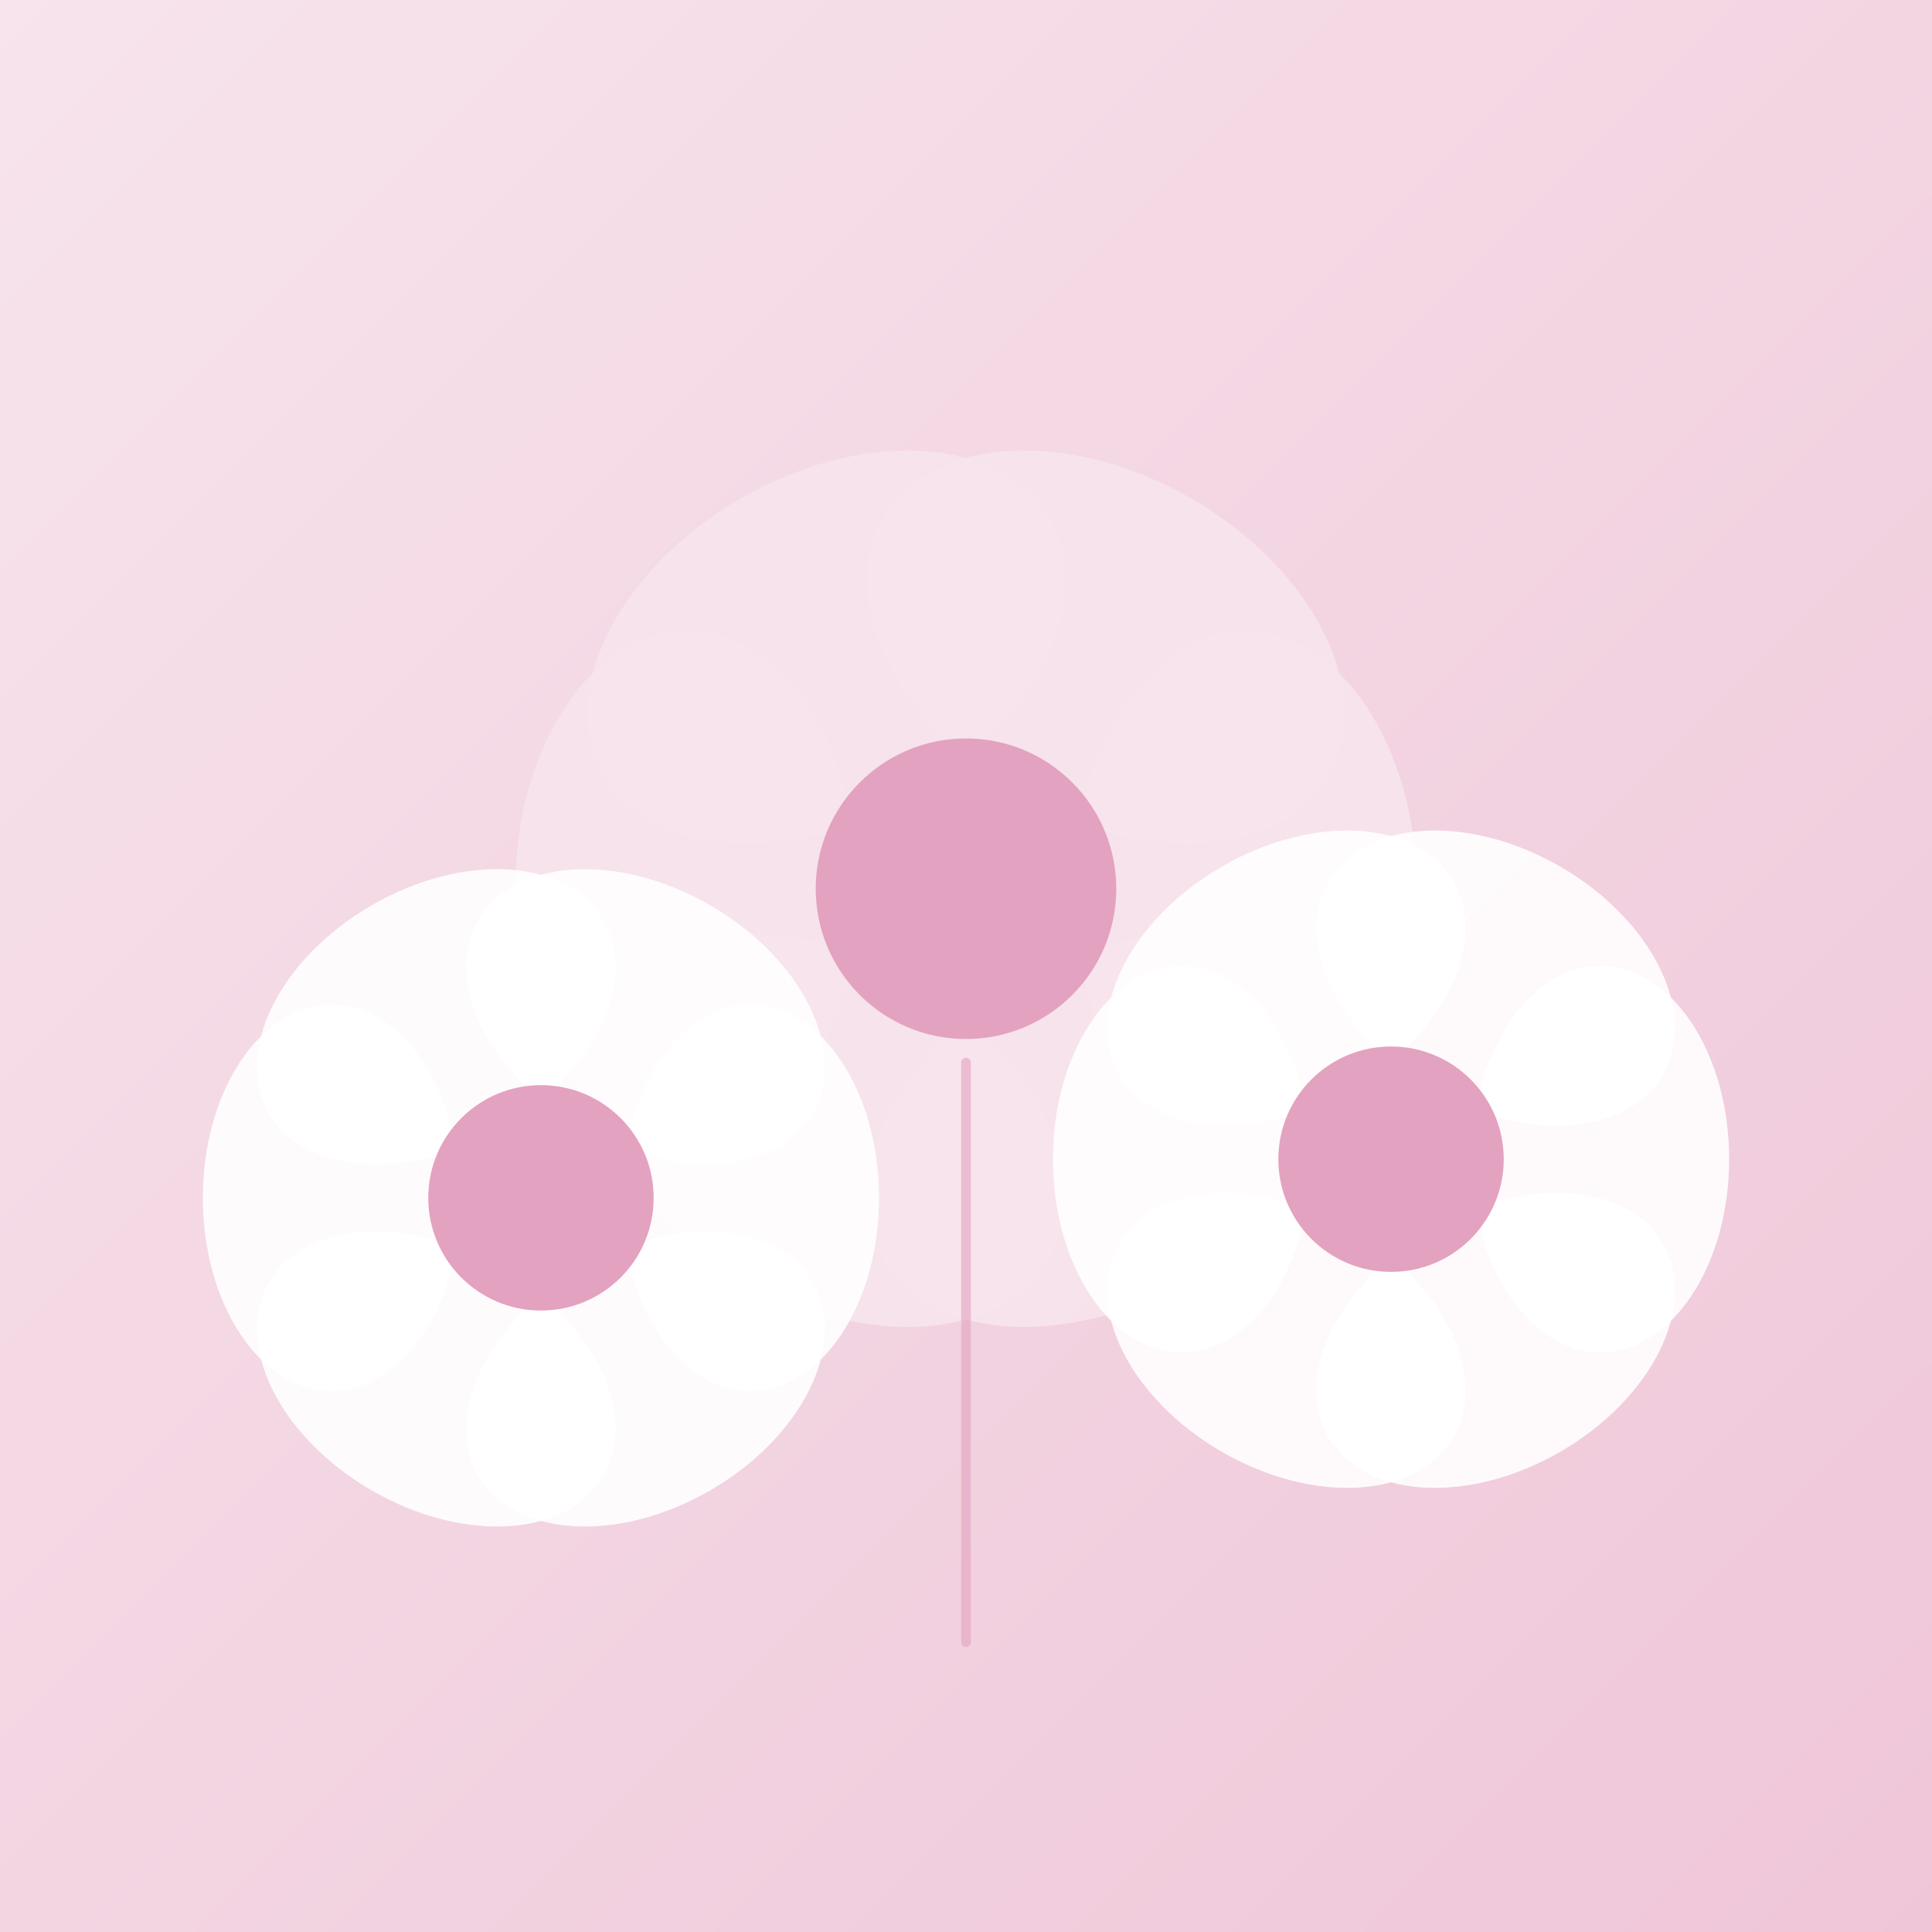
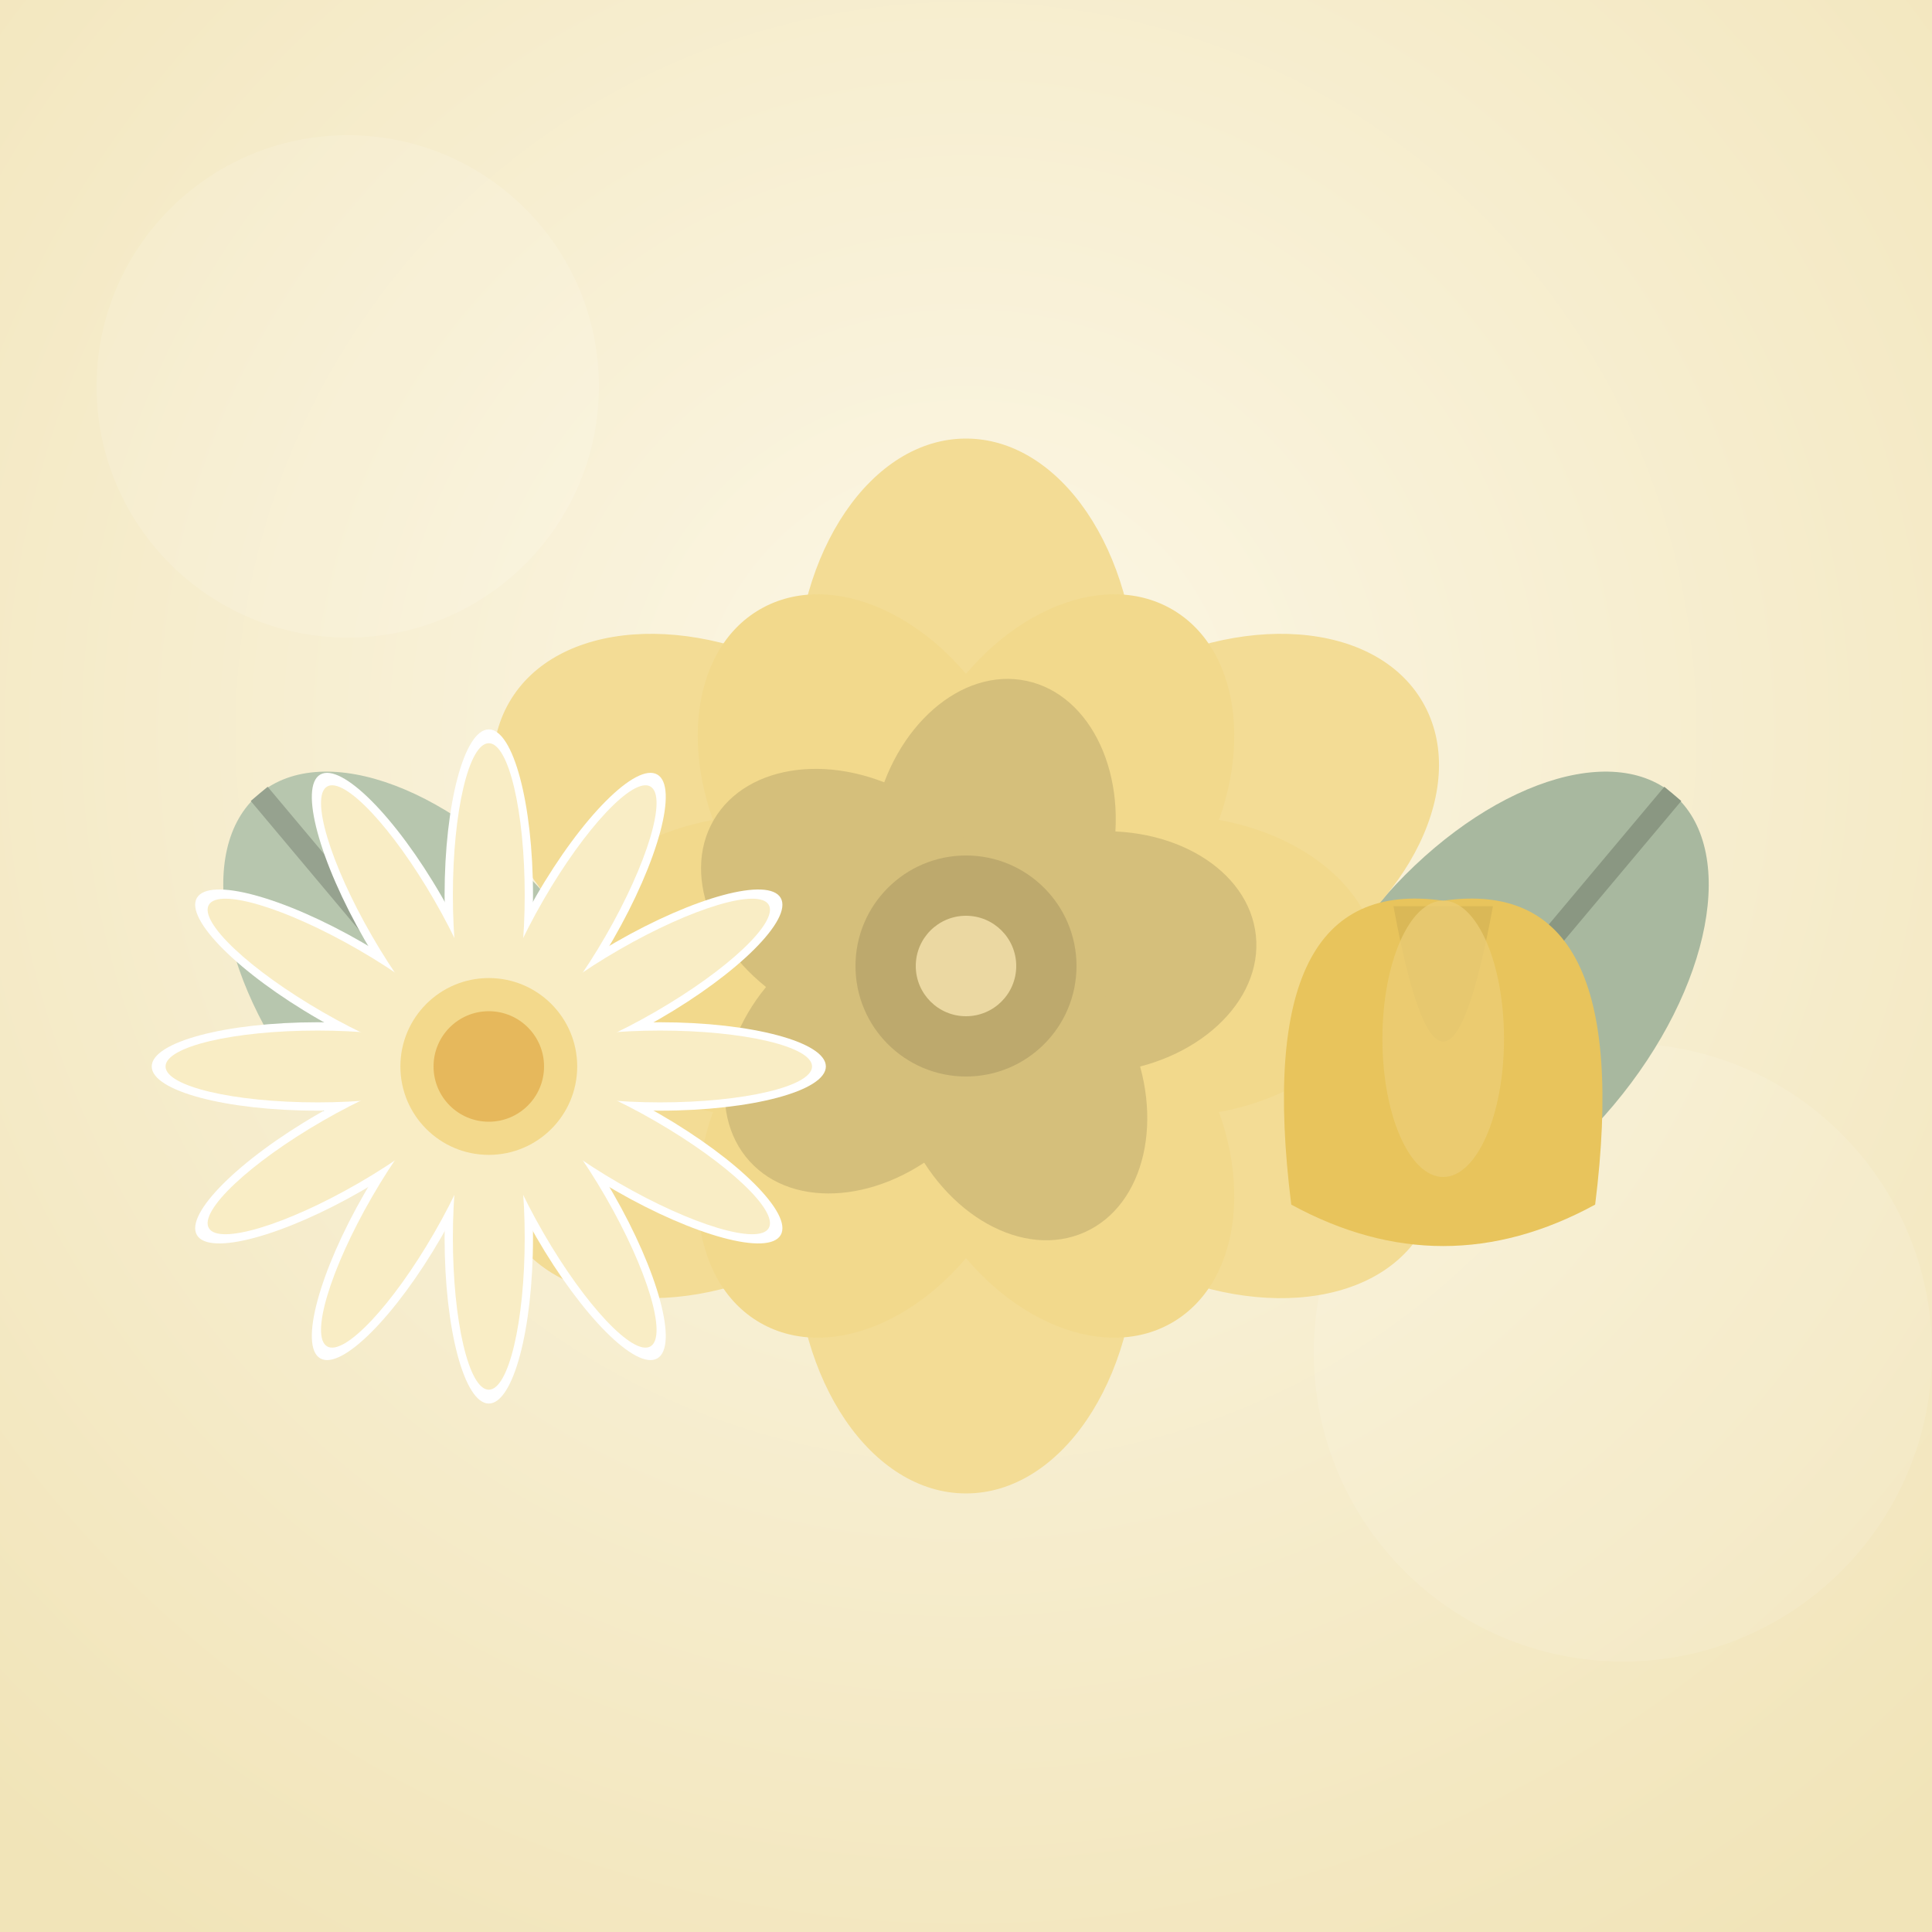
<svg xmlns="http://www.w3.org/2000/svg" width="600" height="600" viewBox="0 0 600 600">
  <defs>
-     <linearGradient id="g9fwai" x1="0" y1="0" x2="1" y2="1">
-       <stop offset="0" stop-color="#F7E4EC" />
-       <stop offset="1" stop-color="#EFC6D8" />
-     </linearGradient>
+     <radialGradient id="g11" cx="50%" cy="38%" r="75%">
+       <stop offset="0" stop-color="#fcf7e6" />
+       <stop offset="1" stop-color="#F1E4B8" />
+     </radialGradient>
  </defs>
-   <rect width="600" height="600" fill="url(#g9fwai)" />
-   <g transform="translate(300 276) scale(3.333333)">
-     <ellipse cx="26.0" cy="0.0" rx="16" ry="24" fill="#F7E4EC" opacity="0.9" transform="rotate(0 26.0 0.0)" />
-     <ellipse cx="13.0" cy="22.5" rx="16" ry="24" fill="#F7E4EC" opacity="0.9" transform="rotate(60 13.0 22.5)" />
-     <ellipse cx="-13.0" cy="22.5" rx="16" ry="24" fill="#F7E4EC" opacity="0.9" transform="rotate(120 -13.0 22.5)" />
-     <ellipse cx="-26.0" cy="0.0" rx="16" ry="24" fill="#F7E4EC" opacity="0.9" transform="rotate(180 -26.0 0.0)" />
-     <ellipse cx="-13.0" cy="-22.5" rx="16" ry="24" fill="#F7E4EC" opacity="0.9" transform="rotate(240 -13.0 -22.5)" />
-     <ellipse cx="13.0" cy="-22.5" rx="16" ry="24" fill="#F7E4EC" opacity="0.9" transform="rotate(300 13.0 -22.5)" />
-     <circle cx="0" cy="0" r="14" fill="#E3A2C0" />
+   <rect width="600" height="600" fill="url(#g11)" />
+   <circle cx="108" cy="120" r="78" fill="#FFFFFF" opacity="0.12" />
+   <circle cx="504" cy="420" r="96" fill="#FFFFFF" opacity="0.1" />
+   <g transform="rotate(-40 190.8 378)">
+     <ellipse cx="190.8" cy="292.2" rx="48.048" ry="85.8" fill="#B7C6AE" />
+     <line x1="190.8" y1="378" x2="190.8" y2="206.4" stroke="#96a28f" stroke-width="6.864" />
  </g>
-   <g transform="translate(168 372) scale(2.5)">
-     <ellipse cx="26.0" cy="0.0" rx="16" ry="24" fill="#ffffff" opacity="0.9" transform="rotate(0 26.0 0.0)" />
-     <ellipse cx="13.0" cy="22.5" rx="16" ry="24" fill="#ffffff" opacity="0.9" transform="rotate(60 13.0 22.5)" />
-     <ellipse cx="-13.0" cy="22.5" rx="16" ry="24" fill="#ffffff" opacity="0.9" transform="rotate(120 -13.0 22.5)" />
-     <ellipse cx="-26.0" cy="0.0" rx="16" ry="24" fill="#ffffff" opacity="0.9" transform="rotate(180 -26.0 0.0)" />
-     <ellipse cx="-13.0" cy="-22.5" rx="16" ry="24" fill="#ffffff" opacity="0.9" transform="rotate(240 -13.0 -22.5)" />
-     <ellipse cx="13.0" cy="-22.5" rx="16" ry="24" fill="#ffffff" opacity="0.9" transform="rotate(300 13.0 -22.5)" />
-     <circle cx="0" cy="0" r="14" fill="#E3A2C0" />
+   <g transform="rotate(40 409.2 378)">
+     <ellipse cx="409.2" cy="292.2" rx="48.048" ry="85.8" fill="#A8B89F" />
+     <line x1="409.2" y1="378" x2="409.2" y2="206.4" stroke="#8a9782" stroke-width="6.864" />
  </g>
-   <g transform="translate(432 360) scale(2.5)">
-     <ellipse cx="26.0" cy="0.0" rx="16" ry="24" fill="#ffffff" opacity="0.9" transform="rotate(0 26.0 0.0)" />
-     <ellipse cx="13.0" cy="22.5" rx="16" ry="24" fill="#ffffff" opacity="0.9" transform="rotate(60 13.0 22.5)" />
-     <ellipse cx="-13.0" cy="22.5" rx="16" ry="24" fill="#ffffff" opacity="0.9" transform="rotate(120 -13.0 22.5)" />
-     <ellipse cx="-26.0" cy="0.0" rx="16" ry="24" fill="#ffffff" opacity="0.9" transform="rotate(180 -26.0 0.0)" />
-     <ellipse cx="-13.0" cy="-22.5" rx="16" ry="24" fill="#ffffff" opacity="0.9" transform="rotate(240 -13.0 -22.5)" />
-     <ellipse cx="13.0" cy="-22.5" rx="16" ry="24" fill="#ffffff" opacity="0.9" transform="rotate(300 13.0 -22.5)" />
-     <circle cx="0" cy="0" r="14" fill="#E3A2C0" />
+   <g>
+     <ellipse cx="300" cy="214.2" rx="53.04" ry="78" fill="#f3dc95" opacity="1" transform="rotate(0.0 300 300)" />
+     <ellipse cx="300" cy="214.2" rx="53.04" ry="78" fill="#f3dc95" opacity="1" transform="rotate(60.0 300 300)" />
+     <ellipse cx="300" cy="214.2" rx="53.04" ry="78" fill="#f3dc95" opacity="1" transform="rotate(120.0 300 300)" />
+     <ellipse cx="300" cy="214.2" rx="53.04" ry="78" fill="#f3dc95" opacity="1" transform="rotate(180.0 300 300)" />
+     <ellipse cx="300" cy="214.2" rx="53.04" ry="78" fill="#f3dc95" opacity="1" transform="rotate(240.0 300 300)" />
+     <ellipse cx="300" cy="214.2" rx="53.04" ry="78" fill="#f3dc95" opacity="1" transform="rotate(300.0 300 300)" />
+     <ellipse cx="300" cy="237.6" rx="46.8" ry="65.52" fill="#F2D98C" opacity="1" transform="rotate(30.0 300 300)" />
+     <ellipse cx="300" cy="237.6" rx="46.8" ry="65.52" fill="#F2D98C" opacity="1" transform="rotate(90.0 300 300)" />
+     <ellipse cx="300" cy="237.6" rx="46.8" ry="65.52" fill="#F2D98C" opacity="1" transform="rotate(150.0 300 300)" />
+     <ellipse cx="300" cy="237.6" rx="46.8" ry="65.52" fill="#F2D98C" opacity="1" transform="rotate(210.0 300 300)" />
+     <ellipse cx="300" cy="237.6" rx="46.8" ry="65.52" fill="#F2D98C" opacity="1" transform="rotate(270.0 300 300)" />
+     <ellipse cx="300" cy="237.6" rx="46.8" ry="65.52" fill="#F2D98C" opacity="1" transform="rotate(330.0 300 300)" />
+     <ellipse cx="300" cy="259.4" rx="37.44" ry="49.92" fill="#d5bf7b" opacity="1" transform="rotate(12.0 300 300)" />
+     <ellipse cx="300" cy="259.4" rx="37.44" ry="49.92" fill="#d5bf7b" opacity="1" transform="rotate(84.0 300 300)" />
+     <ellipse cx="300" cy="259.4" rx="37.44" ry="49.92" fill="#d5bf7b" opacity="1" transform="rotate(156.0 300 300)" />
+     <ellipse cx="300" cy="259.4" rx="37.44" ry="49.92" fill="#d5bf7b" opacity="1" transform="rotate(228.0 300 300)" />
+     <ellipse cx="300" cy="259.4" rx="37.44" ry="49.92" fill="#d5bf7b" opacity="1" transform="rotate(300.0 300 300)" />
+     <circle cx="300" cy="300" r="34.32" fill="#bda96d" />
+     <circle cx="300" cy="300" r="15.6" fill="#f6e4af" opacity="0.8" />
  </g>
-   <path d="M300 330 L300 510" stroke="#E3A2C0" stroke-width="3" stroke-linecap="round" opacity="0.6" />
+   <g>
+     <ellipse cx="151.8" cy="278.0" rx="13.728" ry="51.48" fill="#FFFFFF" opacity="1" transform="rotate(0.0 151.8 331.2)" />
+     <ellipse cx="151.8" cy="278.0" rx="13.728" ry="51.48" fill="#FFFFFF" opacity="1" transform="rotate(30.0 151.8 331.2)" />
+     <ellipse cx="151.8" cy="278.0" rx="13.728" ry="51.48" fill="#FFFFFF" opacity="1" transform="rotate(60.0 151.8 331.2)" />
+     <ellipse cx="151.8" cy="278.0" rx="13.728" ry="51.48" fill="#FFFFFF" opacity="1" transform="rotate(90.0 151.8 331.2)" />
+     <ellipse cx="151.8" cy="278.0" rx="13.728" ry="51.48" fill="#FFFFFF" opacity="1" transform="rotate(120.0 151.8 331.2)" />
+     <ellipse cx="151.8" cy="278.0" rx="13.728" ry="51.48" fill="#FFFFFF" opacity="1" transform="rotate(150.0 151.8 331.2)" />
+     <ellipse cx="151.8" cy="278.0" rx="13.728" ry="51.48" fill="#FFFFFF" opacity="1" transform="rotate(180.0 151.8 331.2)" />
+     <ellipse cx="151.8" cy="278.0" rx="13.728" ry="51.48" fill="#FFFFFF" opacity="1" transform="rotate(210.0 151.8 331.2)" />
+     <ellipse cx="151.8" cy="278.0" rx="13.728" ry="51.48" fill="#FFFFFF" opacity="1" transform="rotate(240.0 151.8 331.2)" />
+     <ellipse cx="151.8" cy="278.0" rx="13.728" ry="51.48" fill="#FFFFFF" opacity="1" transform="rotate(270.0 151.8 331.2)" />
+     <ellipse cx="151.8" cy="278.0" rx="13.728" ry="51.48" fill="#FFFFFF" opacity="1" transform="rotate(300.0 151.8 331.2)" />
+     <ellipse cx="151.8" cy="278.0" rx="13.728" ry="51.48" fill="#FFFFFF" opacity="1" transform="rotate(330.0 151.8 331.2)" />
+     <ellipse cx="151.8" cy="278.0" rx="11.154" ry="47.19" fill="#f9edc5" opacity="1" transform="rotate(0.0 151.8 331.2)" />
+     <ellipse cx="151.8" cy="278.0" rx="11.154" ry="47.19" fill="#f9edc5" opacity="1" transform="rotate(30.0 151.8 331.2)" />
+     <ellipse cx="151.8" cy="278.0" rx="11.154" ry="47.19" fill="#f9edc5" opacity="1" transform="rotate(60.0 151.8 331.2)" />
+     <ellipse cx="151.8" cy="278.0" rx="11.154" ry="47.19" fill="#f9edc5" opacity="1" transform="rotate(90.0 151.8 331.2)" />
+     <ellipse cx="151.8" cy="278.0" rx="11.154" ry="47.19" fill="#f9edc5" opacity="1" transform="rotate(120.0 151.8 331.2)" />
+     <ellipse cx="151.8" cy="278.0" rx="11.154" ry="47.19" fill="#f9edc5" opacity="1" transform="rotate(150.0 151.8 331.2)" />
+     <ellipse cx="151.8" cy="278.0" rx="11.154" ry="47.19" fill="#f9edc5" opacity="1" transform="rotate(180.0 151.8 331.2)" />
+     <ellipse cx="151.8" cy="278.0" rx="11.154" ry="47.19" fill="#f9edc5" opacity="1" transform="rotate(210.0 151.8 331.2)" />
+     <ellipse cx="151.8" cy="278.0" rx="11.154" ry="47.19" fill="#f9edc5" opacity="1" transform="rotate(240.0 151.8 331.2)" />
+     <ellipse cx="151.8" cy="278.0" rx="11.154" ry="47.19" fill="#f9edc5" opacity="1" transform="rotate(270.0 151.8 331.2)" />
+     <ellipse cx="151.8" cy="278.0" rx="11.154" ry="47.19" fill="#f9edc5" opacity="1" transform="rotate(300.0 151.8 331.2)" />
+     <ellipse cx="151.8" cy="278.0" rx="11.154" ry="47.19" fill="#f9edc5" opacity="1" transform="rotate(330.0 151.8 331.2)" />
+     <circle cx="151.8" cy="331.2" r="27.456" fill="#F3D98C" />
+     <circle cx="151.8" cy="331.2" r="17.16" fill="#E6B85C" />
+   </g>
+   <g>
+     <path d="M401.01 374.1 Q388.14 271.14 448.2 279.72 Q508.26 271.14 495.39 374.1 Q448.2 399.84 401.01 374.1 Z" fill="#E8C45C" />
+     <path d="M432.756 281.436 Q448.2 365.52 463.644 281.436" fill="#ccac51" opacity="0.5" />
+     <ellipse cx="448.2" cy="322.62" rx="18.876" ry="42.9" fill="#eccf79" opacity="0.7" />
+   </g>
</svg>
